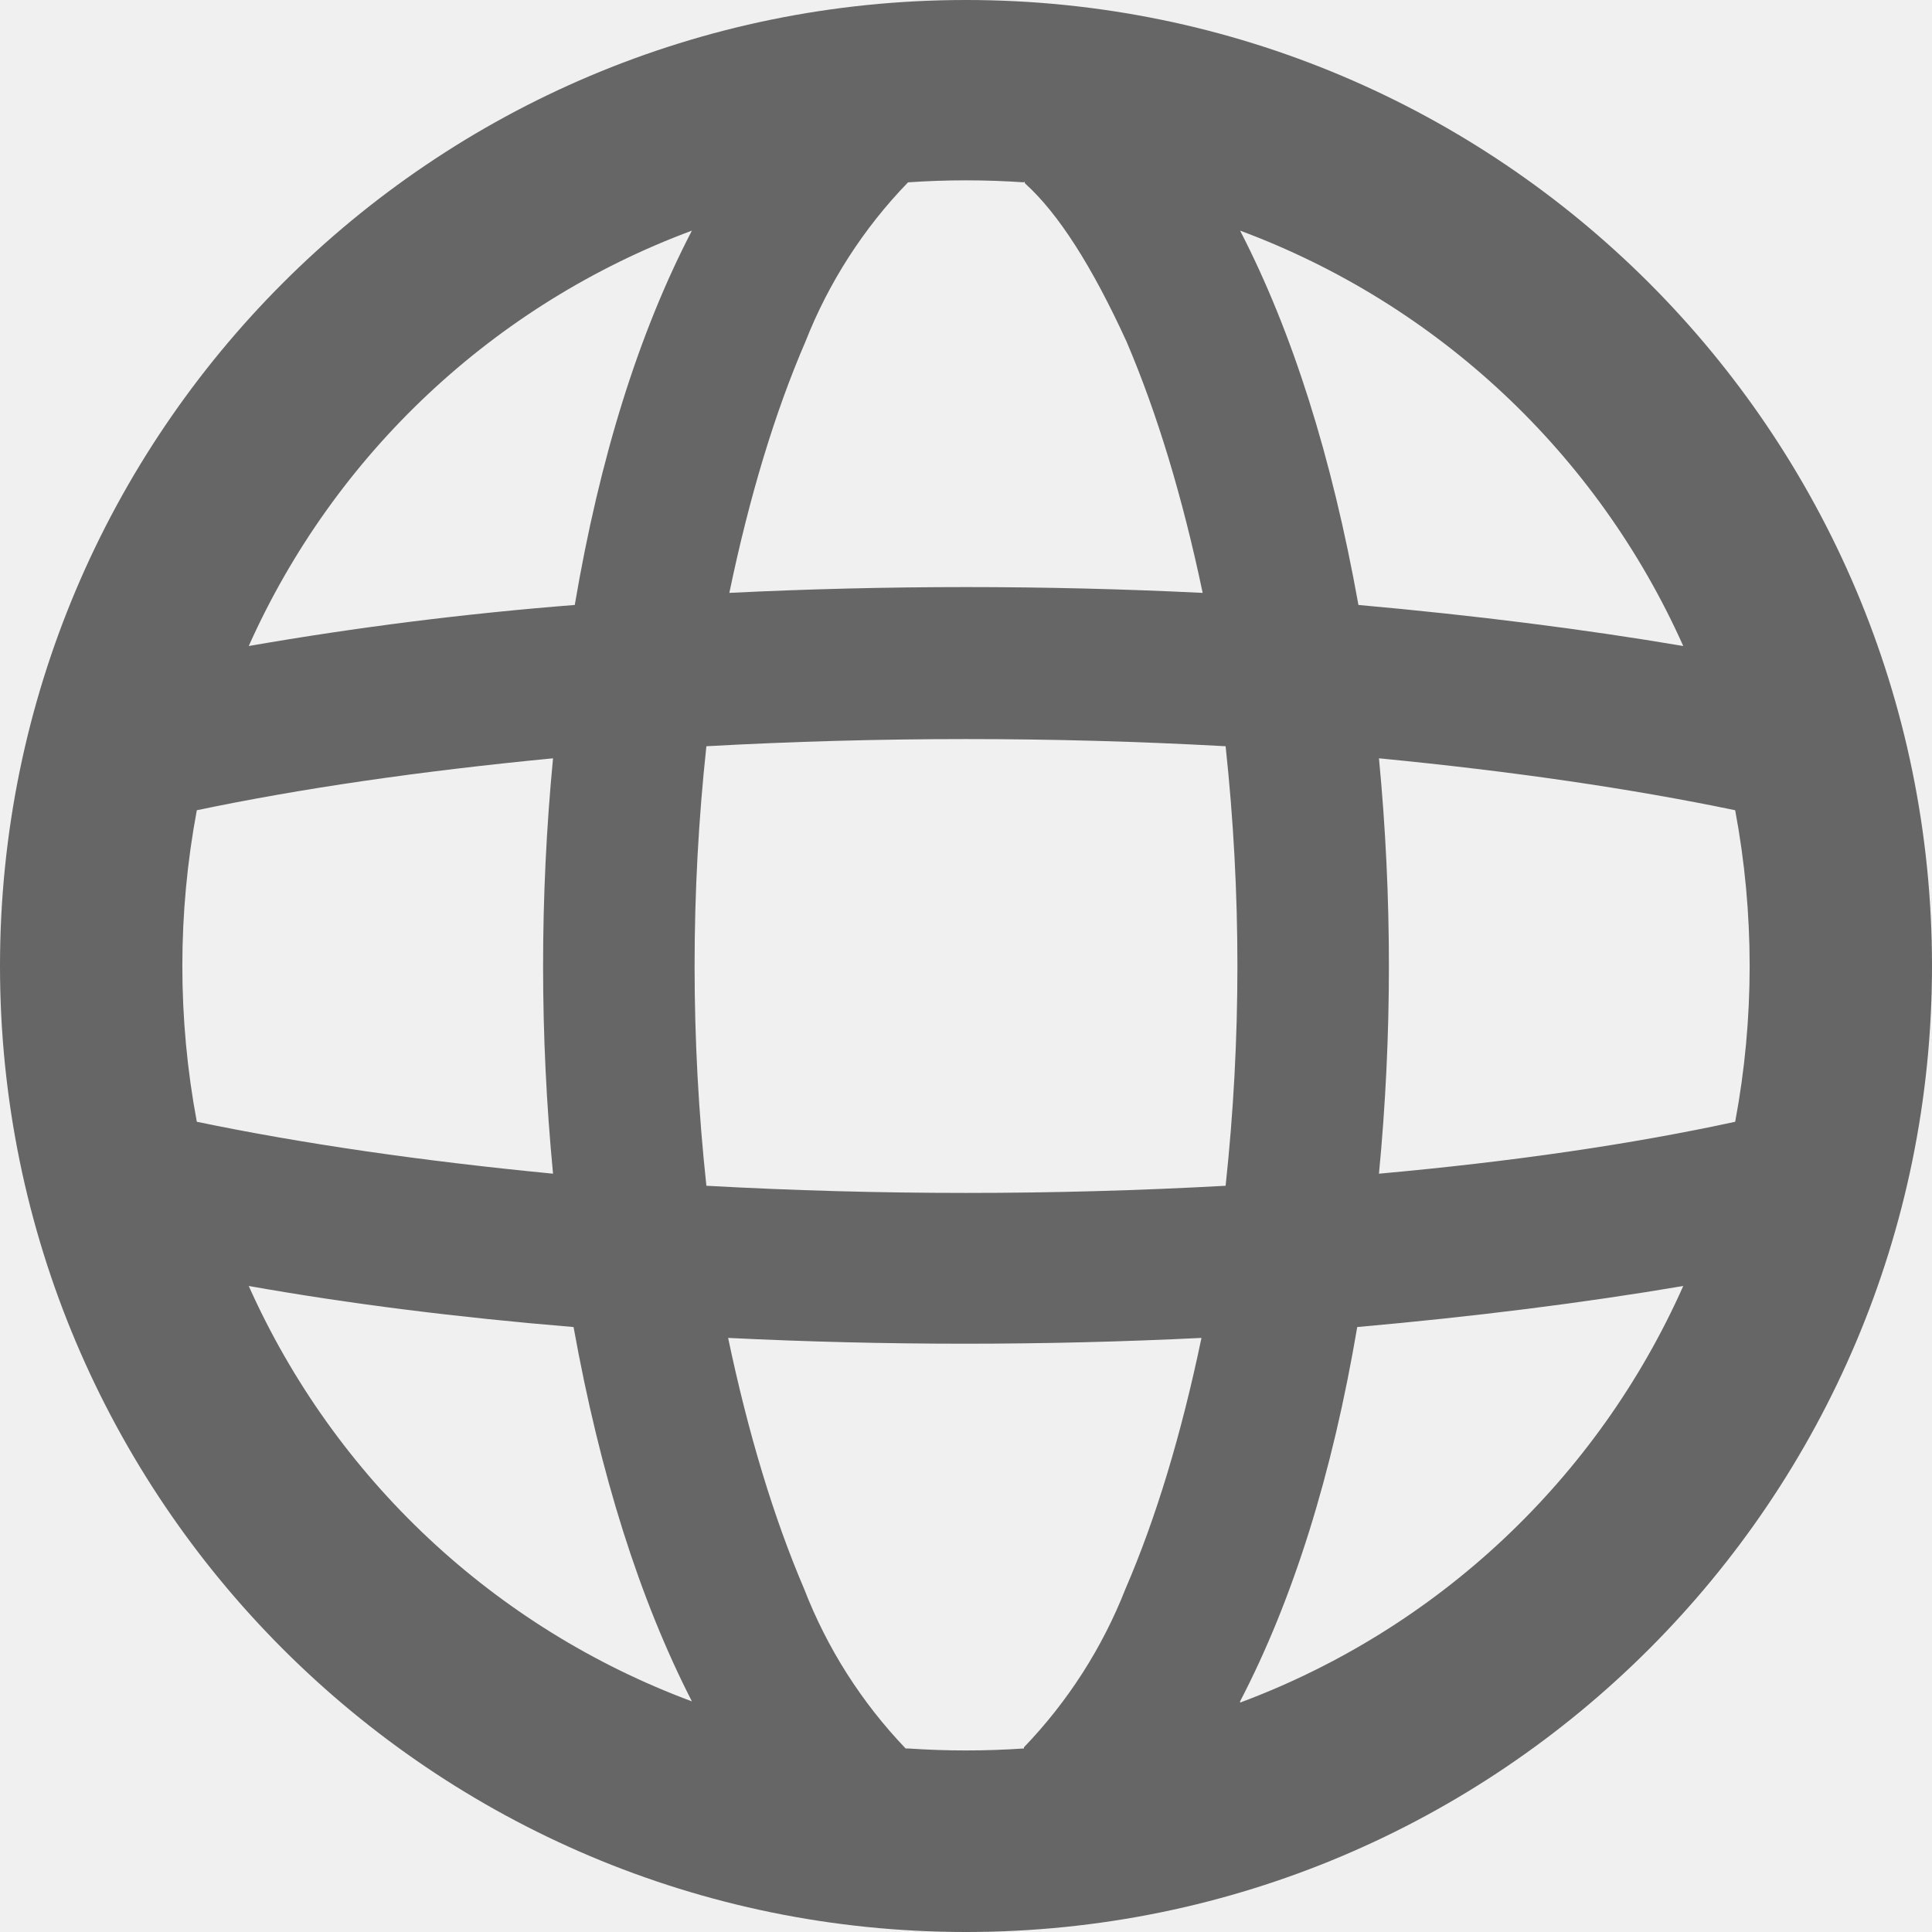
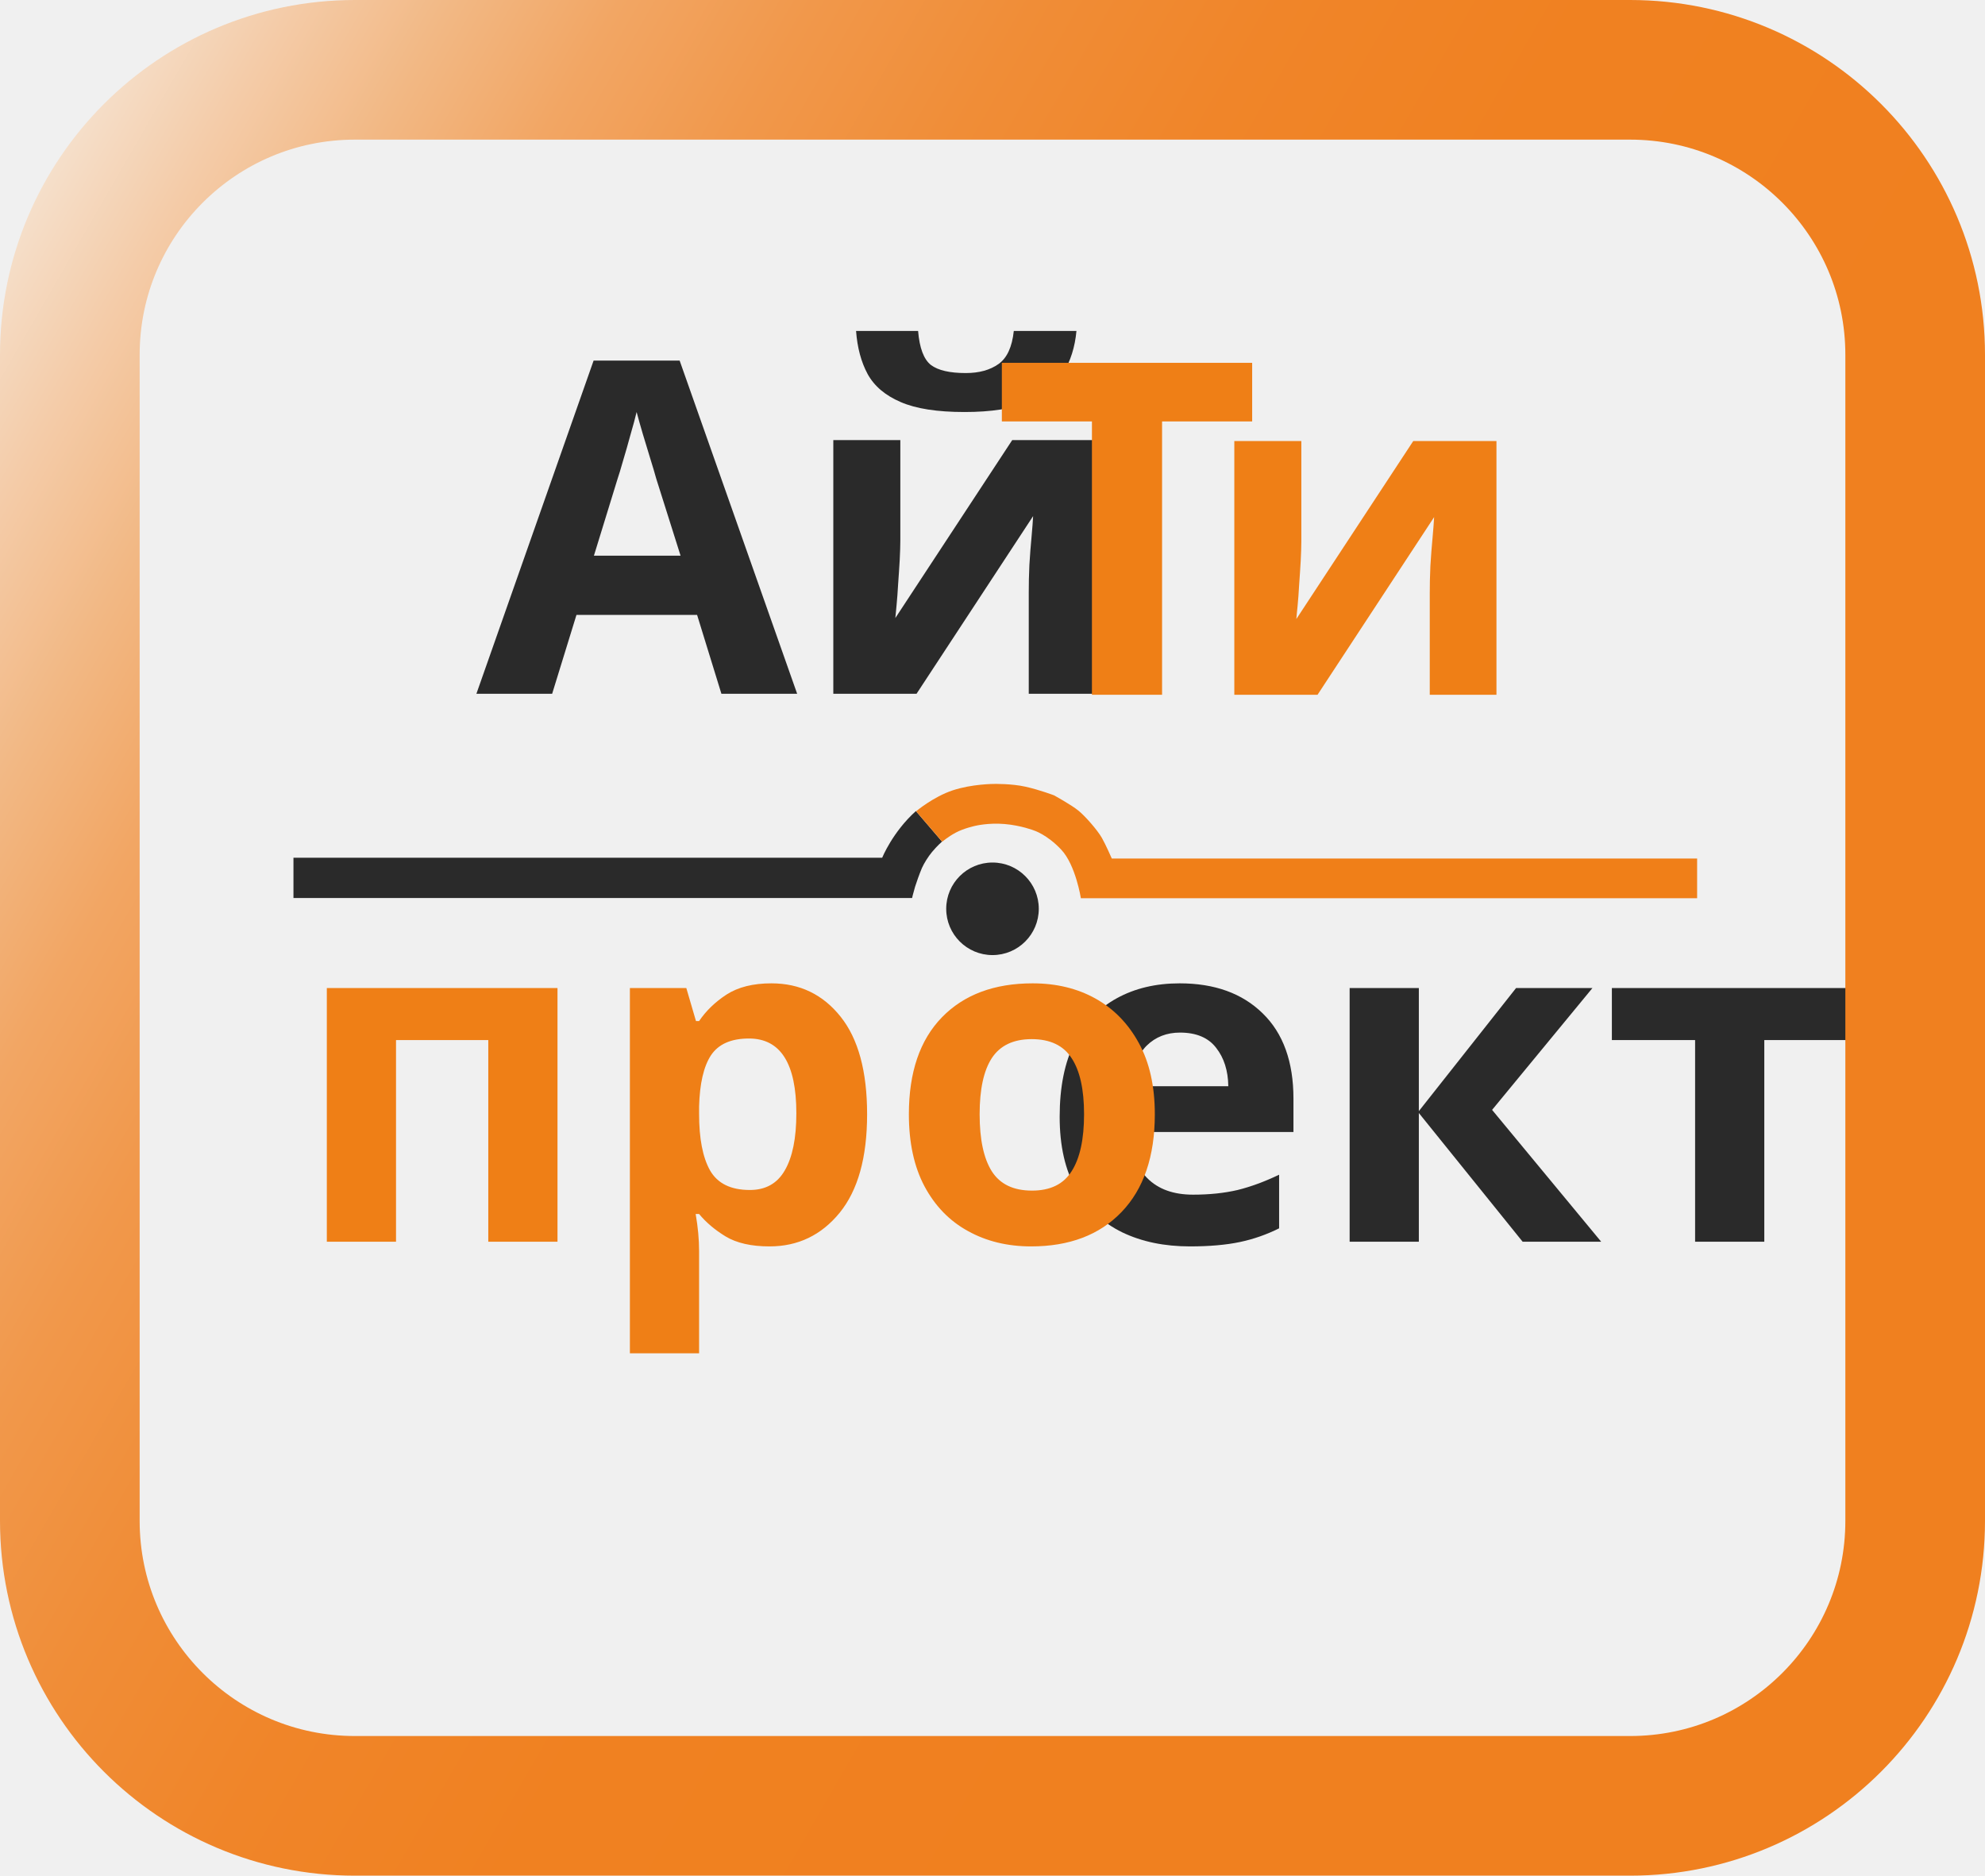
- <svg xmlns="http://www.w3.org/2000/svg" fill="none" viewBox="0 0 16 16">
-   <g clip-path="url(#a)">
-     <path fill-rule="evenodd" clip-rule="evenodd" d="M10.27 14.1a6.5 6.5 0 0 0 3.67-3.45q-1.24.21-2.7.34-.31 1.83-.97 3.1M8 16A8 8 0 1 0 8 0a8 8 0 0 0 0 16m.48-1.52a7 7 0 0 1-.96 0H7.5a4 4 0 0 1-.84-1.32q-.38-.89-.63-2.08a40 40 0 0 0 3.92 0q-.25 1.2-.63 2.08a4 4 0 0 1-.84 1.31zm2.94-4.76q1.66-.15 2.95-.43a7 7 0 0 0 0-2.58q-1.3-.27-2.95-.43a18 18 0 0 1 0 3.44m-1.27-3.54a17 17 0 0 1 0 3.64 39 39 0 0 1-4.3 0 17 17 0 0 1 0-3.64 39 39 0 0 1 4.3 0m1.1-1.17q1.45.13 2.69.34a6.5 6.5 0 0 0-3.67-3.44q.65 1.26.98 3.1M8.48 1.5l.01.02q.41.37.84 1.31.38.89.63 2.08a40 40 0 0 0-3.92 0q.25-1.2.63-2.08a4 4 0 0 1 .85-1.32 7 7 0 0 1 .96 0m-2.75.4a6.5 6.5 0 0 0-3.67 3.44 29 29 0 0 1 2.7-.34q.31-1.83.97-3.1M4.58 6.28q-1.66.16-2.95.43a7 7 0 0 0 0 2.58q1.3.27 2.95.43a18 18 0 0 1 0-3.44m.17 4.71q-1.45-.12-2.69-.34a6.5 6.5 0 0 0 3.67 3.44q-.65-1.27-.98-3.1" fill="#666" />
+ <svg xmlns="http://www.w3.org/2000/svg" id="_Слой_2" data-name="Слой 2" viewBox="0 0 99.5 94.03">
+   <defs>
+     <style>
+       .cls-1 {
+         font-size: 23.3px;
+       }
+ 
+       .cls-1, .cls-2 {
+         fill: #ef7f16;
+       }
+ 
+       .cls-1, .cls-2, .cls-3 {
+         font-family: Calibri-Bold, Calibri;
+         font-weight: 700;
+       }
+ 
+       .cls-2, .cls-3 {
+         font-size: 23.3px;
+       }
+ 
+       .cls-4 {
+         fill: #f07f18;
+       }
+ 
+       .cls-3, .cls-5 {
+         fill: #2a2a2a;
+       }
+ 
+       .cls-6 {
+         letter-spacing: -.05em;
+       }
+ 
+       .cls-7 {
+         fill: none;
+         stroke: url(#_Безымянный_градиент_31);
+         stroke-linecap: round;
+         stroke-linejoin: round;
+         stroke-width: 7px;
+       }
+     </style>
+     <linearGradient id="_Безымянный_градиент_31" data-name="Безымянный градиент 31" x1="-2.28" y1="16.97" x2="101.78" y2="77.06" gradientUnits="userSpaceOnUse">
+       <stop offset="0" stop-color="#f5dfca" />
+       <stop offset=".05" stop-color="#f4cca9" />
+       <stop offset=".11" stop-color="#f2b884" />
+       <stop offset=".17" stop-color="#f2a664" />
+       <stop offset=".24" stop-color="#f1984b" />
+       <stop offset=".32" stop-color="#f08d37" />
+       <stop offset=".41" stop-color="#f08529" />
+       <stop offset=".52" stop-color="#f08121" />
+       <stop offset=".72" stop-color="#f0801f" />
+     </linearGradient>
+   </defs>
+   <g id="_Слой_2-2" data-name="Слой 2">
+     <g>
+       <text class="cls-3" transform="translate(52.07 62.25)">
+         <tspan x="0" y="0">ект</tspan>
+       </text>
+       <path class="cls-5" d="M14.71,43h29.51s.52-1.29,1.69-2.34l1.31,1.53s-.25.22-.5.52c-.19.23-.4.56-.51.81-.13.31-.26.68-.34.93-.12.41-.15.57-.15.57H14.71v-2.03Z" />
+       <path class="cls-4" d="M85.07,43.04v1.99h-30.89s-.26-1.66-.98-2.43-1.38-.97-1.38-.97c0,0-.64-.25-1.46-.32s-1.47.09-1.47.09c0,0-.57.12-.98.34s-.68.46-.68.46l-1.31-1.53s.87-.73,1.84-1.05,2.06-.32,2.06-.32c0,0,.88-.02,1.59.14s1.42.43,1.42.43c0,0,.88.48,1.24.78.33.27.93.95,1.16,1.35.2.35.5,1.04.5,1.04h29.34Z" />
+       <rect class="cls-7" x="3.5" y="3.5" width="92.5" height="87.03" rx="14.29" ry="14.29" />
+       <circle class="cls-5" cx="49.75" cy="45.56" r="2.32" />
+       <text class="cls-3" transform="translate(23.88 34.78)">
+         <tspan x="0" y="0">Ай</tspan>
+       </text>
+       <text class="cls-2" transform="translate(49.75 34.83)">
+         <tspan class="cls-6" x="0" y="0">Т</tspan>
+         <tspan x="10.31" y="0">и</tspan>
+       </text>
+       <text class="cls-1" transform="translate(14.57 62.25)">
+         <tspan x="0" y="0">про</tspan>
+       </text>
+     </g>
  </g>
-   <defs>
-     <clipPath id="a">
-       <path fill="#fff" d="M0 0h16v16H0z" />
-     </clipPath>
-   </defs>
</svg>
